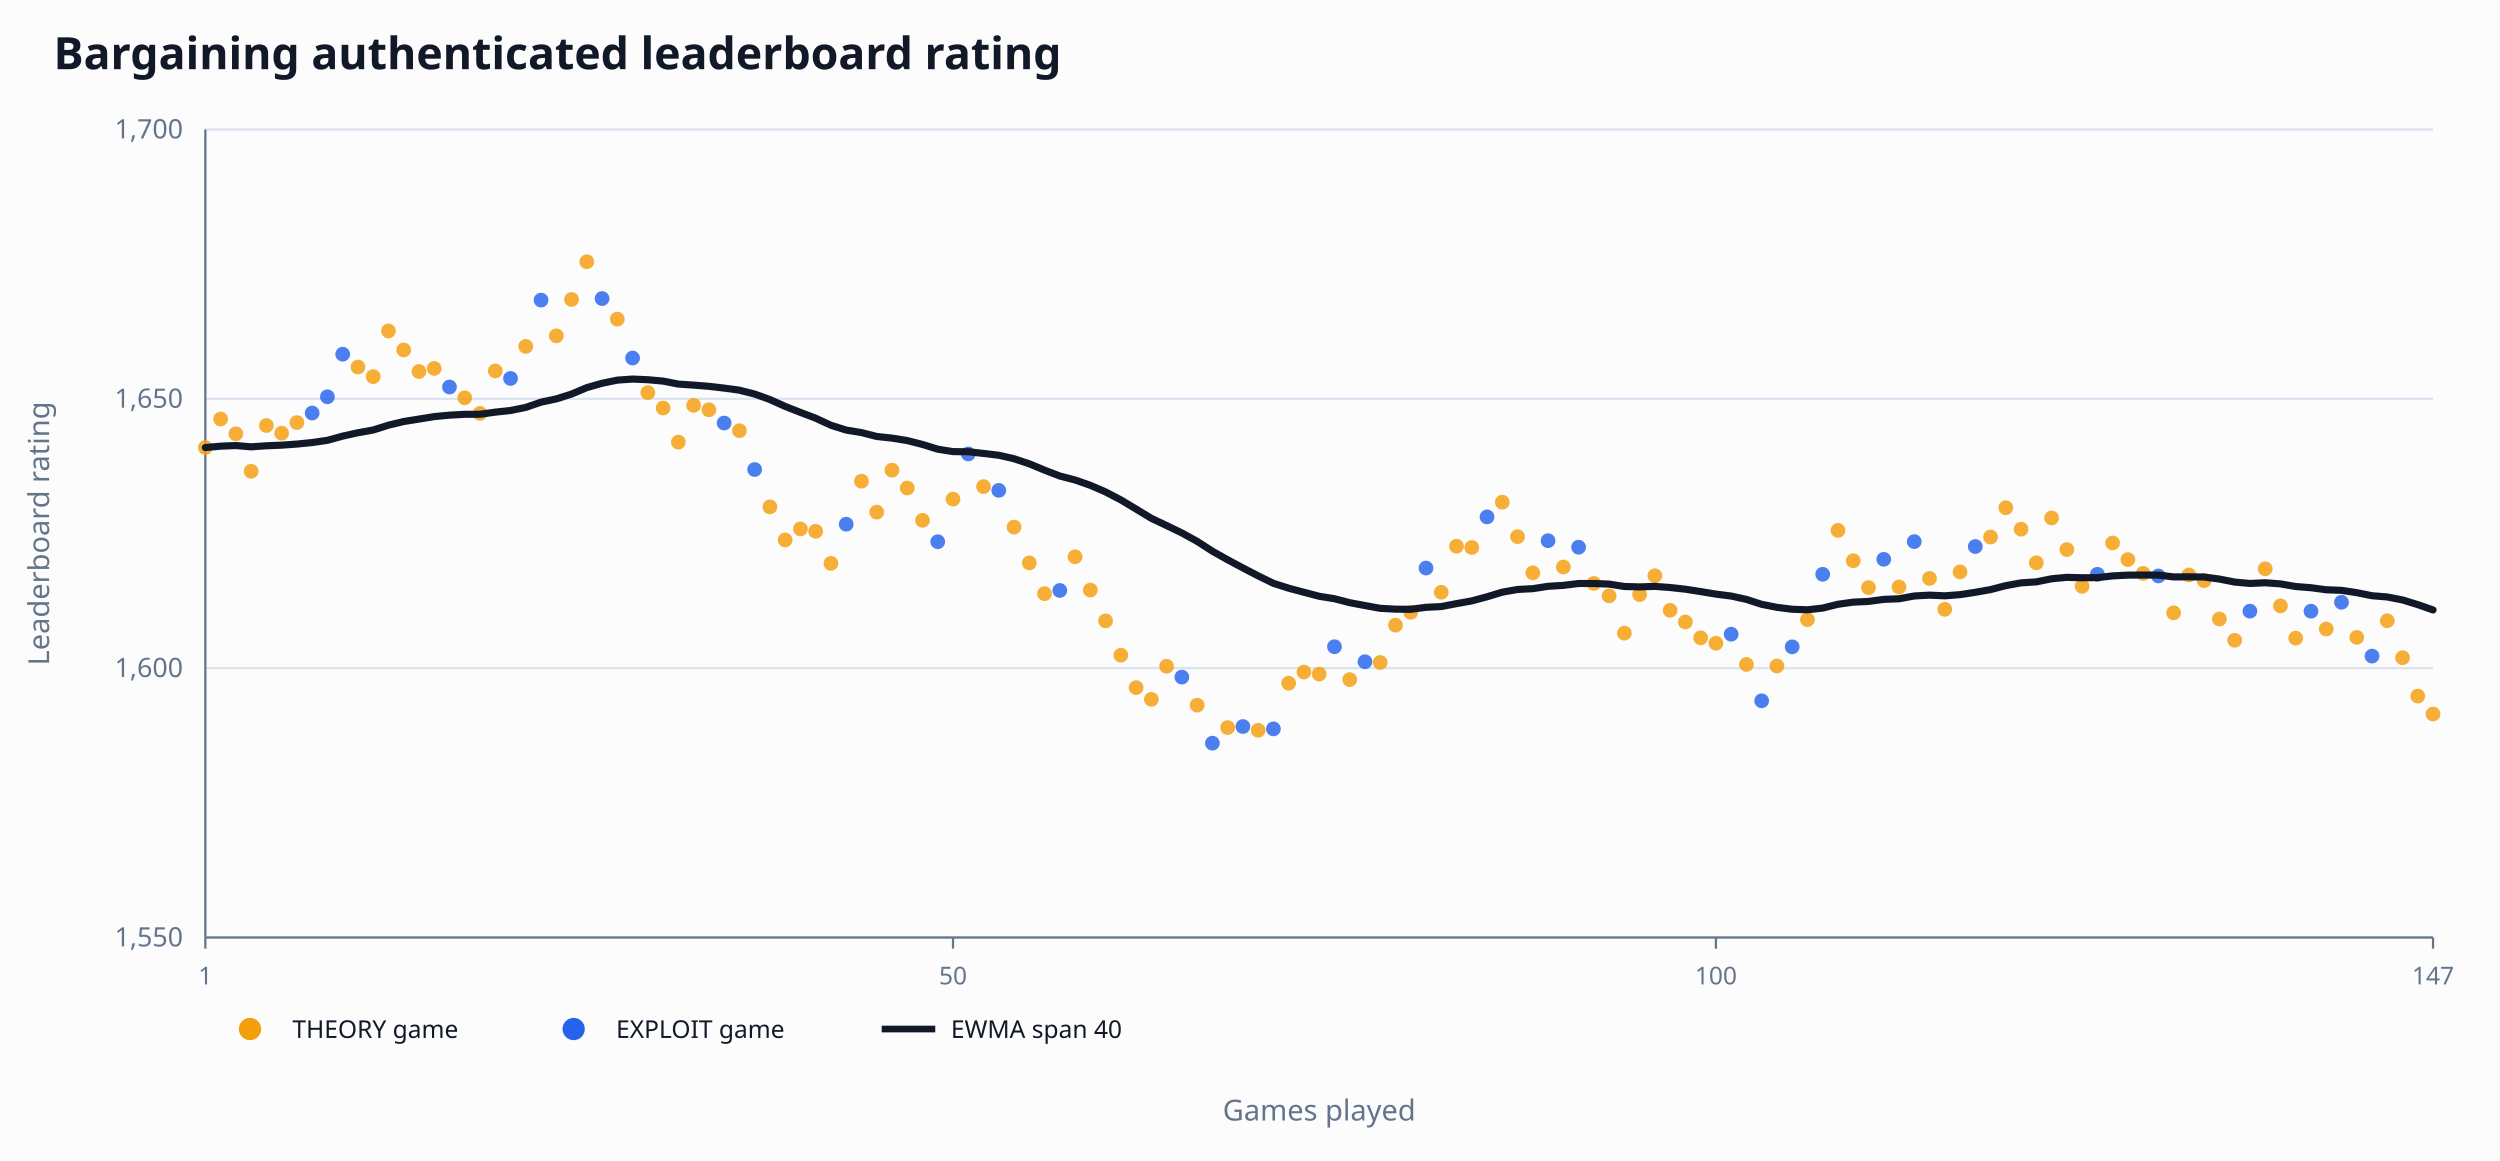
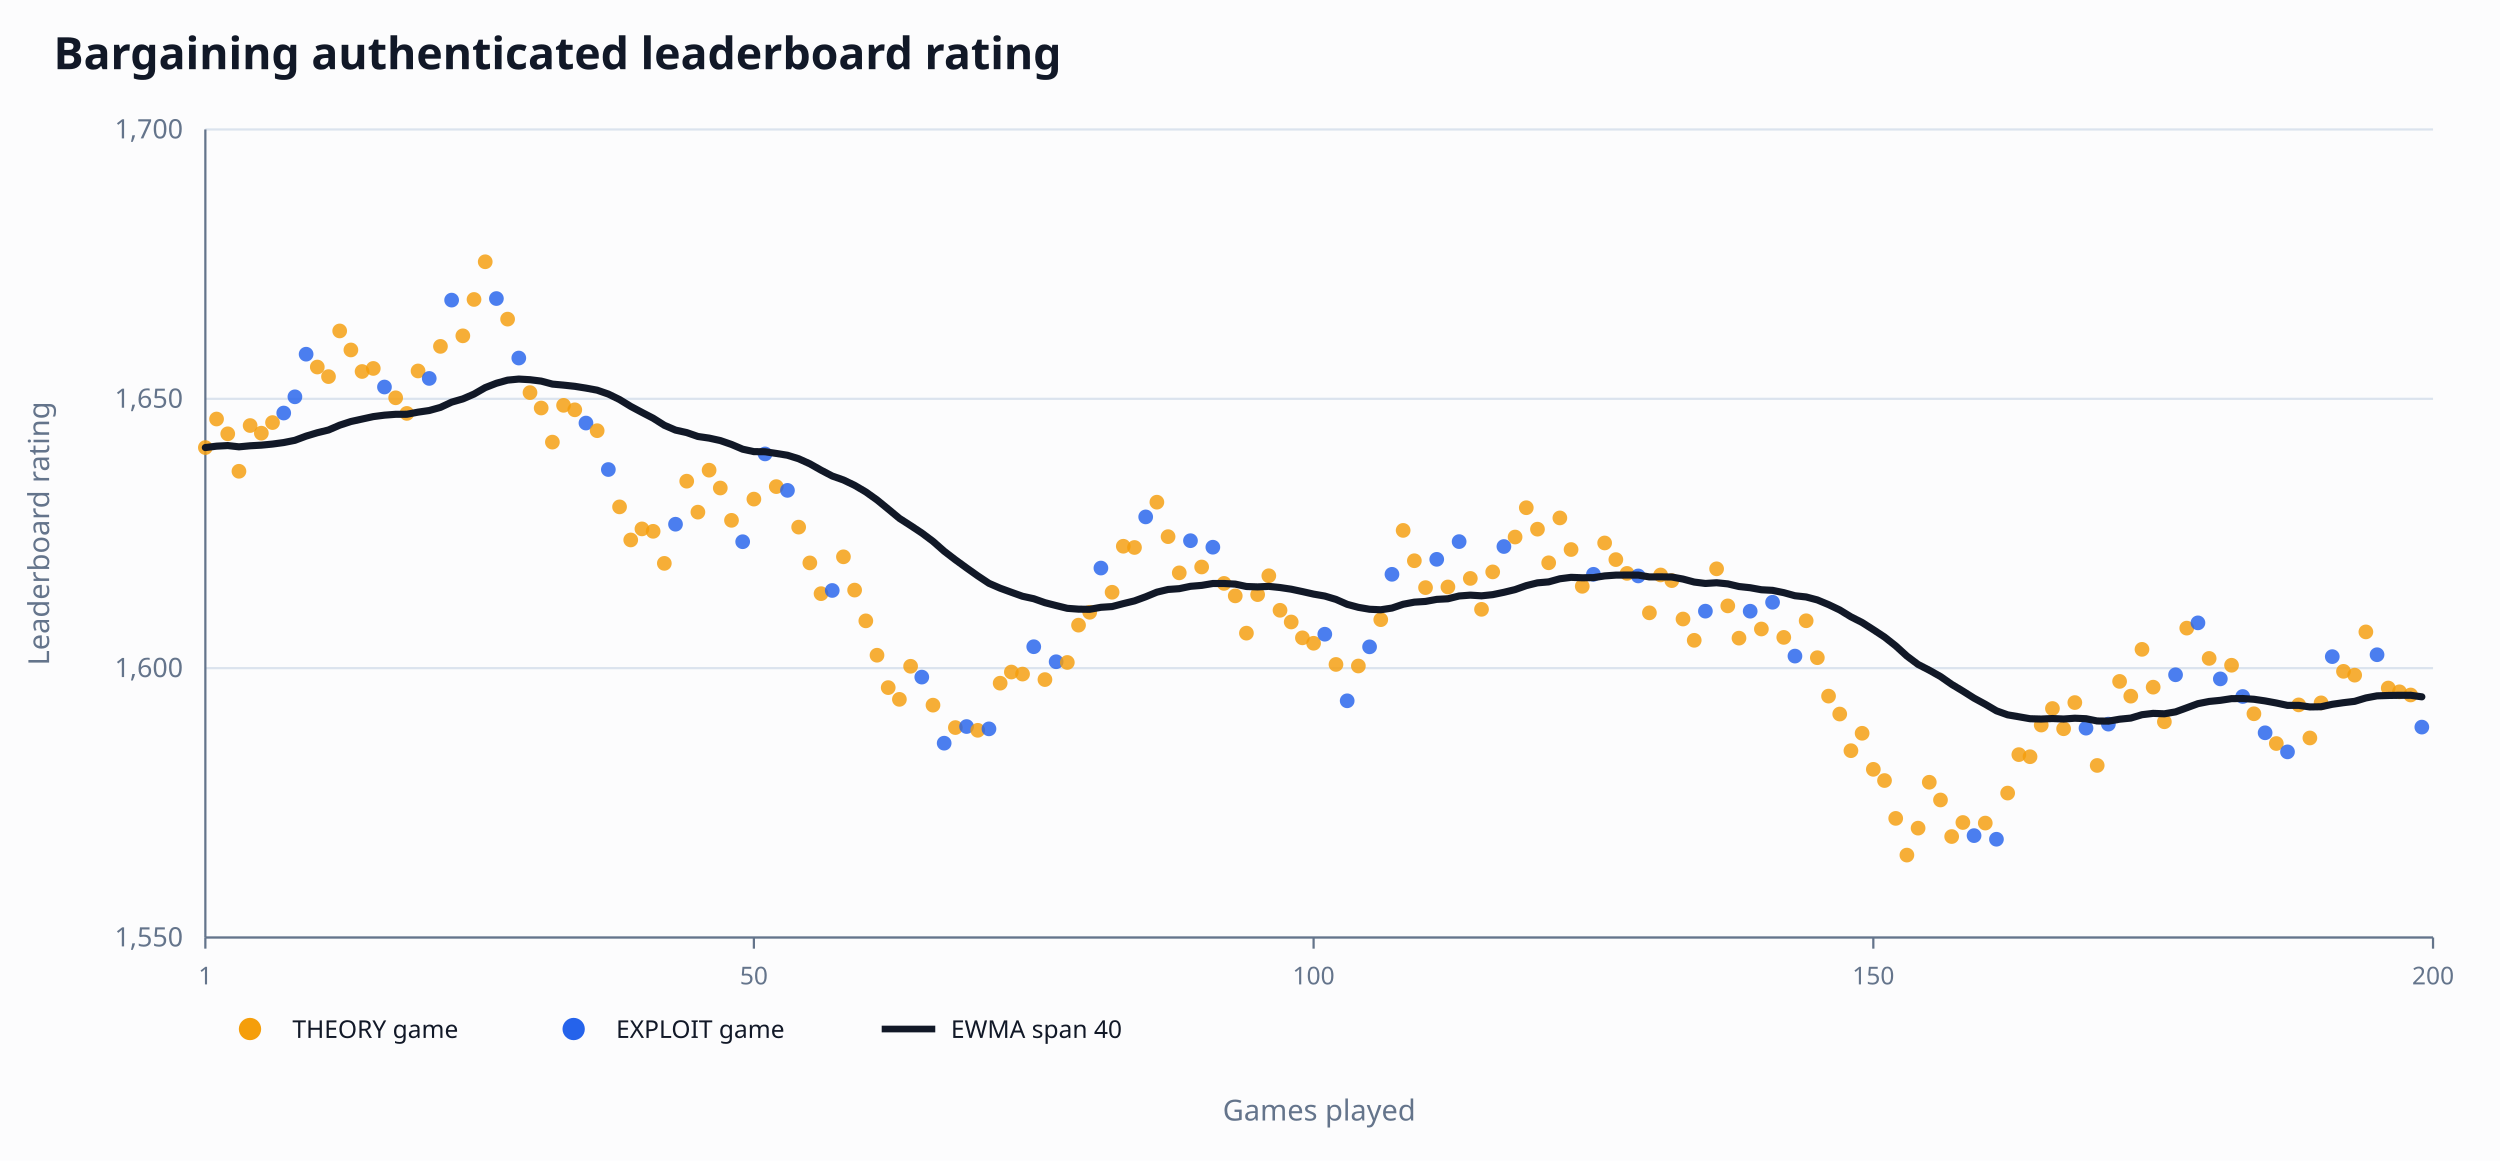
<svg xmlns="http://www.w3.org/2000/svg" width="1120" height="520" viewBox="0 0 1120 520">
  <rect width="100%" height="100%" fill="#fcfcfd" />
  <text x="24" y="31" font-family="system-ui,sans-serif" font-size="20" font-weight="700" fill="#111827">Bargaining authenticated leaderboard rating</text>
  <line x1="92" y1="420.00" x2="1090" y2="420.00" stroke="#dbe3ee" stroke-width="1" />
  <text x="82" y="424.00" text-anchor="end" font-family="system-ui,sans-serif" font-size="12" fill="#64748b">1,550</text>
  <line x1="92" y1="299.33" x2="1090" y2="299.33" stroke="#dbe3ee" stroke-width="1" />
  <text x="82" y="303.33" text-anchor="end" font-family="system-ui,sans-serif" font-size="12" fill="#64748b">1,600</text>
  <line x1="92" y1="178.67" x2="1090" y2="178.67" stroke="#dbe3ee" stroke-width="1" />
  <text x="82" y="182.67" text-anchor="end" font-family="system-ui,sans-serif" font-size="12" fill="#64748b">1,650</text>
  <line x1="92" y1="58.00" x2="1090" y2="58.00" stroke="#dbe3ee" stroke-width="1" />
  <text x="82" y="62.00" text-anchor="end" font-family="system-ui,sans-serif" font-size="12" fill="#64748b">1,700</text>
  <line x1="92.00" y1="420" x2="92.00" y2="425" stroke="#64748b" />
  <text x="92.00" y="441" text-anchor="middle" font-family="system-ui,sans-serif" font-size="11" fill="#64748b">1</text>
-   <line x1="426.95" y1="420" x2="426.95" y2="425" stroke="#64748b" />
-   <text x="426.95" y="441" text-anchor="middle" font-family="system-ui,sans-serif" font-size="11" fill="#64748b">50</text>
-   <line x1="768.73" y1="420" x2="768.73" y2="425" stroke="#64748b" />
-   <text x="768.73" y="441" text-anchor="middle" font-family="system-ui,sans-serif" font-size="11" fill="#64748b">100</text>
+   <line x1="337.74" y1="420" x2="337.74" y2="425" stroke="#64748b" />
+   <text x="337.74" y="441" text-anchor="middle" font-family="system-ui,sans-serif" font-size="11" fill="#64748b">50</text>
+   <line x1="588.49" y1="420" x2="588.49" y2="425" stroke="#64748b" />
+   <text x="588.49" y="441" text-anchor="middle" font-family="system-ui,sans-serif" font-size="11" fill="#64748b">100</text>
+   <line x1="839.25" y1="420" x2="839.25" y2="425" stroke="#64748b" />
+   <text x="839.25" y="441" text-anchor="middle" font-family="system-ui,sans-serif" font-size="11" fill="#64748b">150</text>
  <line x1="1090.00" y1="420" x2="1090.00" y2="425" stroke="#64748b" />
-   <text x="1090.00" y="441" text-anchor="middle" font-family="system-ui,sans-serif" font-size="11" fill="#64748b">147</text>
+   <text x="1090.00" y="441" text-anchor="middle" font-family="system-ui,sans-serif" font-size="11" fill="#64748b">200</text>
  <line x1="92" y1="58" x2="92" y2="420" stroke="#64748b" />
  <line x1="92" y1="420" x2="1090" y2="420" stroke="#64748b" />
  <text x="591.00" y="502" text-anchor="middle" font-family="system-ui,sans-serif" font-size="13" fill="#64748b">Games played</text>
  <text x="22" y="239.00" text-anchor="middle" transform="rotate(-90 22 239.00)" font-family="system-ui,sans-serif" font-size="13" fill="#64748b">Leaderboard rating</text>
  <circle cx="92.00" cy="200.51" r="3.3" fill="#f59e0b" opacity="0.82" />
-   <circle cx="98.84" cy="187.72" r="3.3" fill="#f59e0b" opacity="0.82" />
-   <circle cx="105.67" cy="194.35" r="3.3" fill="#f59e0b" opacity="0.82" />
-   <circle cx="112.51" cy="211.13" r="3.3" fill="#f59e0b" opacity="0.82" />
-   <circle cx="119.34" cy="190.64" r="3.3" fill="#f59e0b" opacity="0.82" />
-   <circle cx="126.18" cy="194.06" r="3.3" fill="#f59e0b" opacity="0.82" />
-   <circle cx="133.01" cy="189.31" r="3.3" fill="#f59e0b" opacity="0.82" />
-   <circle cx="139.85" cy="185.04" r="3.3" fill="#2563eb" opacity="0.82" />
-   <circle cx="146.68" cy="177.77" r="3.3" fill="#2563eb" opacity="0.82" />
-   <circle cx="153.52" cy="158.68" r="3.3" fill="#2563eb" opacity="0.82" />
-   <circle cx="160.36" cy="164.43" r="3.3" fill="#f59e0b" opacity="0.82" />
-   <circle cx="167.19" cy="168.72" r="3.3" fill="#f59e0b" opacity="0.82" />
-   <circle cx="174.03" cy="148.26" r="3.3" fill="#f59e0b" opacity="0.82" />
-   <circle cx="180.86" cy="156.78" r="3.3" fill="#f59e0b" opacity="0.82" />
-   <circle cx="187.70" cy="166.43" r="3.3" fill="#f59e0b" opacity="0.82" />
-   <circle cx="194.53" cy="165.06" r="3.3" fill="#f59e0b" opacity="0.82" />
-   <circle cx="201.37" cy="173.38" r="3.3" fill="#2563eb" opacity="0.82" />
-   <circle cx="208.21" cy="178.21" r="3.3" fill="#f59e0b" opacity="0.82" />
-   <circle cx="215.04" cy="185.21" r="3.3" fill="#f59e0b" opacity="0.82" />
-   <circle cx="221.88" cy="166.19" r="3.3" fill="#f59e0b" opacity="0.82" />
-   <circle cx="228.71" cy="169.54" r="3.3" fill="#2563eb" opacity="0.82" />
-   <circle cx="235.55" cy="155.18" r="3.3" fill="#f59e0b" opacity="0.82" />
-   <circle cx="242.38" cy="134.45" r="3.3" fill="#2563eb" opacity="0.82" />
-   <circle cx="249.22" cy="150.45" r="3.3" fill="#f59e0b" opacity="0.82" />
-   <circle cx="256.05" cy="134.16" r="3.3" fill="#f59e0b" opacity="0.82" />
-   <circle cx="262.89" cy="117.27" r="3.3" fill="#f59e0b" opacity="0.82" />
-   <circle cx="269.73" cy="133.75" r="3.3" fill="#2563eb" opacity="0.82" />
-   <circle cx="276.56" cy="142.97" r="3.3" fill="#f59e0b" opacity="0.82" />
-   <circle cx="283.40" cy="160.40" r="3.3" fill="#2563eb" opacity="0.82" />
-   <circle cx="290.23" cy="175.89" r="3.3" fill="#f59e0b" opacity="0.82" />
-   <circle cx="297.07" cy="182.79" r="3.3" fill="#f59e0b" opacity="0.82" />
-   <circle cx="303.90" cy="198.07" r="3.3" fill="#f59e0b" opacity="0.82" />
-   <circle cx="310.74" cy="181.59" r="3.3" fill="#f59e0b" opacity="0.82" />
-   <circle cx="317.58" cy="183.59" r="3.3" fill="#f59e0b" opacity="0.82" />
-   <circle cx="324.41" cy="189.53" r="3.3" fill="#2563eb" opacity="0.82" />
-   <circle cx="331.25" cy="192.95" r="3.3" fill="#f59e0b" opacity="0.82" />
-   <circle cx="338.08" cy="210.35" r="3.3" fill="#2563eb" opacity="0.82" />
-   <circle cx="344.92" cy="227.08" r="3.3" fill="#f59e0b" opacity="0.82" />
-   <circle cx="351.75" cy="241.90" r="3.3" fill="#f59e0b" opacity="0.82" />
-   <circle cx="358.59" cy="236.95" r="3.3" fill="#f59e0b" opacity="0.82" />
-   <circle cx="365.42" cy="238.03" r="3.3" fill="#f59e0b" opacity="0.82" />
-   <circle cx="372.26" cy="252.39" r="3.3" fill="#f59e0b" opacity="0.82" />
-   <circle cx="379.10" cy="234.85" r="3.3" fill="#2563eb" opacity="0.82" />
-   <circle cx="385.93" cy="215.57" r="3.3" fill="#f59e0b" opacity="0.82" />
-   <circle cx="392.77" cy="229.44" r="3.3" fill="#f59e0b" opacity="0.82" />
-   <circle cx="399.60" cy="210.64" r="3.3" fill="#f59e0b" opacity="0.82" />
-   <circle cx="406.44" cy="218.63" r="3.3" fill="#f59e0b" opacity="0.82" />
-   <circle cx="413.27" cy="233.11" r="3.3" fill="#f59e0b" opacity="0.82" />
-   <circle cx="420.11" cy="242.69" r="3.3" fill="#2563eb" opacity="0.82" />
-   <circle cx="426.95" cy="223.60" r="3.3" fill="#f59e0b" opacity="0.82" />
-   <circle cx="433.78" cy="203.36" r="3.3" fill="#2563eb" opacity="0.82" />
-   <circle cx="440.62" cy="218.00" r="3.3" fill="#f59e0b" opacity="0.82" />
-   <circle cx="447.45" cy="219.69" r="3.3" fill="#2563eb" opacity="0.82" />
-   <circle cx="454.29" cy="236.15" r="3.3" fill="#f59e0b" opacity="0.82" />
-   <circle cx="461.12" cy="252.18" r="3.3" fill="#f59e0b" opacity="0.82" />
-   <circle cx="467.96" cy="265.96" r="3.3" fill="#f59e0b" opacity="0.82" />
-   <circle cx="474.79" cy="264.53" r="3.3" fill="#2563eb" opacity="0.82" />
-   <circle cx="481.63" cy="249.45" r="3.3" fill="#f59e0b" opacity="0.82" />
-   <circle cx="488.47" cy="264.36" r="3.3" fill="#f59e0b" opacity="0.82" />
-   <circle cx="495.30" cy="278.14" r="3.3" fill="#f59e0b" opacity="0.82" />
-   <circle cx="502.14" cy="293.54" r="3.3" fill="#f59e0b" opacity="0.82" />
-   <circle cx="508.97" cy="308.05" r="3.3" fill="#f59e0b" opacity="0.82" />
-   <circle cx="515.81" cy="313.31" r="3.3" fill="#f59e0b" opacity="0.82" />
-   <circle cx="522.64" cy="298.49" r="3.3" fill="#f59e0b" opacity="0.82" />
-   <circle cx="529.48" cy="303.34" r="3.3" fill="#2563eb" opacity="0.82" />
-   <circle cx="536.32" cy="315.91" r="3.3" fill="#f59e0b" opacity="0.82" />
-   <circle cx="543.15" cy="332.95" r="3.3" fill="#2563eb" opacity="0.82" />
-   <circle cx="549.99" cy="325.95" r="3.3" fill="#f59e0b" opacity="0.82" />
-   <circle cx="556.82" cy="325.49" r="3.3" fill="#2563eb" opacity="0.82" />
-   <circle cx="563.66" cy="327.18" r="3.3" fill="#f59e0b" opacity="0.82" />
-   <circle cx="570.49" cy="326.53" r="3.3" fill="#2563eb" opacity="0.82" />
-   <circle cx="577.33" cy="306.07" r="3.3" fill="#f59e0b" opacity="0.82" />
-   <circle cx="584.16" cy="301.07" r="3.3" fill="#f59e0b" opacity="0.82" />
-   <circle cx="591.00" cy="301.99" r="3.3" fill="#f59e0b" opacity="0.82" />
-   <circle cx="597.84" cy="289.73" r="3.3" fill="#2563eb" opacity="0.82" />
-   <circle cx="604.67" cy="304.45" r="3.3" fill="#f59e0b" opacity="0.82" />
-   <circle cx="611.51" cy="296.46" r="3.3" fill="#2563eb" opacity="0.82" />
-   <circle cx="618.34" cy="296.78" r="3.3" fill="#f59e0b" opacity="0.82" />
-   <circle cx="625.18" cy="280.07" r="3.3" fill="#f59e0b" opacity="0.82" />
-   <circle cx="632.01" cy="274.31" r="3.3" fill="#f59e0b" opacity="0.82" />
-   <circle cx="638.85" cy="254.49" r="3.3" fill="#2563eb" opacity="0.82" />
-   <circle cx="645.68" cy="265.33" r="3.3" fill="#f59e0b" opacity="0.82" />
-   <circle cx="652.52" cy="244.72" r="3.3" fill="#f59e0b" opacity="0.82" />
-   <circle cx="659.36" cy="245.27" r="3.3" fill="#f59e0b" opacity="0.82" />
-   <circle cx="666.19" cy="231.57" r="3.3" fill="#2563eb" opacity="0.82" />
-   <circle cx="673.03" cy="224.98" r="3.3" fill="#f59e0b" opacity="0.82" />
-   <circle cx="679.86" cy="240.42" r="3.3" fill="#f59e0b" opacity="0.82" />
-   <circle cx="686.70" cy="256.64" r="3.3" fill="#f59e0b" opacity="0.82" />
-   <circle cx="693.53" cy="242.23" r="3.3" fill="#2563eb" opacity="0.82" />
-   <circle cx="700.37" cy="254.01" r="3.3" fill="#f59e0b" opacity="0.82" />
-   <circle cx="707.21" cy="245.15" r="3.3" fill="#2563eb" opacity="0.82" />
-   <circle cx="714.04" cy="261.37" r="3.3" fill="#f59e0b" opacity="0.82" />
-   <circle cx="720.88" cy="266.95" r="3.3" fill="#f59e0b" opacity="0.82" />
-   <circle cx="727.71" cy="283.65" r="3.3" fill="#f59e0b" opacity="0.82" />
-   <circle cx="734.55" cy="266.39" r="3.3" fill="#f59e0b" opacity="0.82" />
-   <circle cx="741.38" cy="257.94" r="3.3" fill="#f59e0b" opacity="0.82" />
-   <circle cx="748.22" cy="273.41" r="3.3" fill="#f59e0b" opacity="0.82" />
-   <circle cx="755.05" cy="278.65" r="3.3" fill="#f59e0b" opacity="0.82" />
-   <circle cx="761.89" cy="285.75" r="3.3" fill="#f59e0b" opacity="0.82" />
-   <circle cx="768.73" cy="288.18" r="3.3" fill="#f59e0b" opacity="0.82" />
-   <circle cx="775.56" cy="284.13" r="3.3" fill="#2563eb" opacity="0.82" />
-   <circle cx="782.40" cy="297.67" r="3.3" fill="#f59e0b" opacity="0.82" />
-   <circle cx="789.23" cy="313.96" r="3.3" fill="#2563eb" opacity="0.82" />
-   <circle cx="796.07" cy="298.37" r="3.3" fill="#f59e0b" opacity="0.82" />
-   <circle cx="802.90" cy="289.78" r="3.3" fill="#2563eb" opacity="0.82" />
-   <circle cx="809.74" cy="277.61" r="3.3" fill="#f59e0b" opacity="0.82" />
-   <circle cx="816.58" cy="257.29" r="3.3" fill="#2563eb" opacity="0.82" />
-   <circle cx="823.41" cy="237.62" r="3.3" fill="#f59e0b" opacity="0.82" />
-   <circle cx="830.25" cy="251.21" r="3.3" fill="#f59e0b" opacity="0.82" />
-   <circle cx="837.08" cy="263.25" r="3.3" fill="#f59e0b" opacity="0.82" />
-   <circle cx="843.92" cy="250.58" r="3.3" fill="#2563eb" opacity="0.82" />
-   <circle cx="850.75" cy="262.96" r="3.3" fill="#f59e0b" opacity="0.82" />
-   <circle cx="857.59" cy="242.64" r="3.3" fill="#2563eb" opacity="0.82" />
-   <circle cx="864.42" cy="259.13" r="3.3" fill="#f59e0b" opacity="0.82" />
-   <circle cx="871.26" cy="272.98" r="3.3" fill="#f59e0b" opacity="0.82" />
-   <circle cx="878.10" cy="256.21" r="3.3" fill="#f59e0b" opacity="0.82" />
-   <circle cx="884.93" cy="244.84" r="3.3" fill="#2563eb" opacity="0.82" />
-   <circle cx="891.77" cy="240.59" r="3.3" fill="#f59e0b" opacity="0.82" />
-   <circle cx="898.60" cy="227.46" r="3.3" fill="#f59e0b" opacity="0.82" />
-   <circle cx="905.44" cy="237.07" r="3.3" fill="#f59e0b" opacity="0.82" />
-   <circle cx="912.27" cy="252.13" r="3.3" fill="#f59e0b" opacity="0.82" />
-   <circle cx="919.11" cy="232.03" r="3.3" fill="#f59e0b" opacity="0.82" />
-   <circle cx="925.95" cy="246.19" r="3.3" fill="#f59e0b" opacity="0.82" />
-   <circle cx="932.78" cy="262.67" r="3.3" fill="#f59e0b" opacity="0.82" />
-   <circle cx="939.62" cy="257.29" r="3.3" fill="#2563eb" opacity="0.82" />
-   <circle cx="946.45" cy="243.25" r="3.3" fill="#f59e0b" opacity="0.82" />
-   <circle cx="953.29" cy="250.70" r="3.3" fill="#f59e0b" opacity="0.82" />
-   <circle cx="960.12" cy="256.88" r="3.3" fill="#f59e0b" opacity="0.82" />
-   <circle cx="966.96" cy="258.02" r="3.3" fill="#2563eb" opacity="0.82" />
-   <circle cx="973.79" cy="274.55" r="3.3" fill="#f59e0b" opacity="0.82" />
-   <circle cx="980.63" cy="257.58" r="3.3" fill="#f59e0b" opacity="0.82" />
-   <circle cx="987.47" cy="260.12" r="3.3" fill="#f59e0b" opacity="0.82" />
-   <circle cx="994.30" cy="277.32" r="3.3" fill="#f59e0b" opacity="0.82" />
-   <circle cx="1001.14" cy="286.86" r="3.3" fill="#f59e0b" opacity="0.82" />
-   <circle cx="1007.97" cy="273.80" r="3.3" fill="#2563eb" opacity="0.82" />
-   <circle cx="1014.81" cy="254.83" r="3.3" fill="#f59e0b" opacity="0.82" />
-   <circle cx="1021.64" cy="271.44" r="3.3" fill="#f59e0b" opacity="0.82" />
-   <circle cx="1028.48" cy="285.89" r="3.3" fill="#f59e0b" opacity="0.82" />
-   <circle cx="1035.32" cy="273.82" r="3.3" fill="#2563eb" opacity="0.82" />
-   <circle cx="1042.15" cy="281.79" r="3.3" fill="#f59e0b" opacity="0.82" />
-   <circle cx="1048.99" cy="269.82" r="3.3" fill="#2563eb" opacity="0.82" />
-   <circle cx="1055.82" cy="285.55" r="3.3" fill="#f59e0b" opacity="0.82" />
-   <circle cx="1062.66" cy="293.93" r="3.3" fill="#2563eb" opacity="0.82" />
-   <circle cx="1069.49" cy="278.10" r="3.3" fill="#f59e0b" opacity="0.82" />
-   <circle cx="1076.33" cy="294.65" r="3.3" fill="#f59e0b" opacity="0.82" />
-   <circle cx="1083.16" cy="311.86" r="3.3" fill="#f59e0b" opacity="0.82" />
-   <circle cx="1090.00" cy="319.89" r="3.3" fill="#f59e0b" opacity="0.82" />
-   <polyline points="92.00,200.51 98.84,199.88 105.67,199.61 112.51,200.18 119.34,199.71 126.18,199.43 133.01,198.94 139.85,198.26 146.68,197.26 153.52,195.38 160.36,193.87 167.19,192.64 174.03,190.48 180.86,188.84 187.70,187.74 194.53,186.64 201.37,185.99 208.21,185.61 215.04,185.59 221.88,184.64 228.71,183.91 235.55,182.51 242.38,180.16 249.22,178.71 256.05,176.54 262.89,173.65 269.73,171.70 276.56,170.30 283.40,169.82 290.23,170.11 297.07,170.73 303.90,172.07 310.74,172.53 317.58,173.07 324.41,173.87 331.25,174.80 338.08,176.54 344.92,179.00 351.75,182.07 358.59,184.75 365.42,187.35 372.26,190.52 379.10,192.68 385.93,193.80 392.77,195.54 399.60,196.27 406.44,197.37 413.27,199.11 420.11,201.24 426.95,202.33 433.78,202.38 440.62,203.14 447.45,203.95 454.29,205.52 461.12,207.79 467.96,210.63 474.79,213.26 481.63,215.03 488.47,217.43 495.30,220.39 502.14,223.96 508.97,228.06 515.81,232.22 522.64,235.45 529.48,238.77 536.32,242.53 543.15,246.94 549.99,250.79 556.82,254.44 563.66,257.99 570.49,261.33 577.33,263.51 584.16,265.34 591.00,267.13 597.84,268.23 604.67,270.00 611.51,271.29 618.34,272.53 625.18,272.90 632.01,272.97 638.85,272.07 645.68,271.74 652.52,270.42 659.36,269.20 666.19,267.36 673.03,265.29 679.86,264.08 686.70,263.72 693.53,262.67 700.37,262.25 707.21,261.41 714.04,261.41 720.88,261.68 727.71,262.75 734.55,262.93 741.38,262.69 748.22,263.21 755.05,263.96 761.89,265.03 768.73,266.16 775.56,267.03 782.40,268.53 789.23,270.74 796.07,272.09 802.90,272.95 809.74,273.18 816.58,272.41 823.41,270.71 830.25,269.76 837.08,269.44 843.92,268.52 850.75,268.25 857.59,267.00 864.42,266.62 871.26,266.93 878.10,266.40 884.93,265.35 891.77,264.14 898.60,262.36 905.44,261.12 912.27,260.68 919.11,259.29 925.95,258.65 932.78,258.84 939.62,258.77 946.45,258.01 953.29,257.65 960.12,257.62 966.96,257.64 973.79,258.46 980.63,258.42 987.47,258.50 994.30,259.42 1001.14,260.76 1007.97,261.39 1014.81,261.07 1021.64,261.58 1028.48,262.76 1035.32,263.30 1042.15,264.21 1048.99,264.48 1055.82,265.51 1062.66,266.89 1069.49,267.44 1076.33,268.77 1083.16,270.87 1090.00,273.26" fill="none" stroke="#111827" stroke-width="3.2" stroke-linejoin="round" stroke-linecap="round" />
+   <circle cx="97.02" cy="187.72" r="3.3" fill="#f59e0b" opacity="0.82" />
+   <circle cx="102.03" cy="194.35" r="3.3" fill="#f59e0b" opacity="0.82" />
+   <circle cx="107.05" cy="211.13" r="3.3" fill="#f59e0b" opacity="0.82" />
+   <circle cx="112.06" cy="190.64" r="3.3" fill="#f59e0b" opacity="0.82" />
+   <circle cx="117.08" cy="194.06" r="3.3" fill="#f59e0b" opacity="0.82" />
+   <circle cx="122.09" cy="189.31" r="3.3" fill="#f59e0b" opacity="0.82" />
+   <circle cx="127.11" cy="185.04" r="3.3" fill="#2563eb" opacity="0.82" />
+   <circle cx="132.12" cy="177.77" r="3.3" fill="#2563eb" opacity="0.82" />
+   <circle cx="137.14" cy="158.68" r="3.3" fill="#2563eb" opacity="0.82" />
+   <circle cx="142.15" cy="164.43" r="3.3" fill="#f59e0b" opacity="0.82" />
+   <circle cx="147.17" cy="168.72" r="3.3" fill="#f59e0b" opacity="0.82" />
+   <circle cx="152.18" cy="148.26" r="3.3" fill="#f59e0b" opacity="0.82" />
+   <circle cx="157.20" cy="156.78" r="3.3" fill="#f59e0b" opacity="0.82" />
+   <circle cx="162.21" cy="166.43" r="3.3" fill="#f59e0b" opacity="0.82" />
+   <circle cx="167.23" cy="165.06" r="3.3" fill="#f59e0b" opacity="0.82" />
+   <circle cx="172.24" cy="173.38" r="3.3" fill="#2563eb" opacity="0.82" />
+   <circle cx="177.26" cy="178.21" r="3.3" fill="#f59e0b" opacity="0.82" />
+   <circle cx="182.27" cy="185.21" r="3.3" fill="#f59e0b" opacity="0.82" />
+   <circle cx="187.29" cy="166.19" r="3.3" fill="#f59e0b" opacity="0.82" />
+   <circle cx="192.30" cy="169.54" r="3.3" fill="#2563eb" opacity="0.82" />
+   <circle cx="197.32" cy="155.18" r="3.3" fill="#f59e0b" opacity="0.82" />
+   <circle cx="202.33" cy="134.45" r="3.3" fill="#2563eb" opacity="0.82" />
+   <circle cx="207.35" cy="150.45" r="3.3" fill="#f59e0b" opacity="0.82" />
+   <circle cx="212.36" cy="134.16" r="3.3" fill="#f59e0b" opacity="0.82" />
+   <circle cx="217.38" cy="117.27" r="3.3" fill="#f59e0b" opacity="0.82" />
+   <circle cx="222.39" cy="133.75" r="3.3" fill="#2563eb" opacity="0.82" />
+   <circle cx="227.41" cy="142.97" r="3.3" fill="#f59e0b" opacity="0.82" />
+   <circle cx="232.42" cy="160.40" r="3.3" fill="#2563eb" opacity="0.82" />
+   <circle cx="237.44" cy="175.89" r="3.3" fill="#f59e0b" opacity="0.82" />
+   <circle cx="242.45" cy="182.79" r="3.3" fill="#f59e0b" opacity="0.82" />
+   <circle cx="247.47" cy="198.07" r="3.3" fill="#f59e0b" opacity="0.82" />
+   <circle cx="252.48" cy="181.59" r="3.3" fill="#f59e0b" opacity="0.82" />
+   <circle cx="257.50" cy="183.59" r="3.3" fill="#f59e0b" opacity="0.82" />
+   <circle cx="262.51" cy="189.53" r="3.3" fill="#2563eb" opacity="0.82" />
+   <circle cx="267.53" cy="192.95" r="3.3" fill="#f59e0b" opacity="0.82" />
+   <circle cx="272.54" cy="210.35" r="3.3" fill="#2563eb" opacity="0.82" />
+   <circle cx="277.56" cy="227.08" r="3.3" fill="#f59e0b" opacity="0.82" />
+   <circle cx="282.57" cy="241.90" r="3.3" fill="#f59e0b" opacity="0.82" />
+   <circle cx="287.59" cy="236.95" r="3.3" fill="#f59e0b" opacity="0.82" />
+   <circle cx="292.60" cy="238.03" r="3.3" fill="#f59e0b" opacity="0.82" />
+   <circle cx="297.62" cy="252.39" r="3.3" fill="#f59e0b" opacity="0.82" />
+   <circle cx="302.63" cy="234.85" r="3.3" fill="#2563eb" opacity="0.82" />
+   <circle cx="307.65" cy="215.57" r="3.3" fill="#f59e0b" opacity="0.82" />
+   <circle cx="312.66" cy="229.44" r="3.3" fill="#f59e0b" opacity="0.82" />
+   <circle cx="317.68" cy="210.64" r="3.3" fill="#f59e0b" opacity="0.82" />
+   <circle cx="322.69" cy="218.63" r="3.3" fill="#f59e0b" opacity="0.82" />
+   <circle cx="327.71" cy="233.11" r="3.3" fill="#f59e0b" opacity="0.82" />
+   <circle cx="332.72" cy="242.69" r="3.3" fill="#2563eb" opacity="0.82" />
+   <circle cx="337.74" cy="223.60" r="3.3" fill="#f59e0b" opacity="0.82" />
+   <circle cx="342.75" cy="203.36" r="3.3" fill="#2563eb" opacity="0.82" />
+   <circle cx="347.77" cy="218.00" r="3.3" fill="#f59e0b" opacity="0.82" />
+   <circle cx="352.78" cy="219.69" r="3.3" fill="#2563eb" opacity="0.82" />
+   <circle cx="357.80" cy="236.15" r="3.3" fill="#f59e0b" opacity="0.82" />
+   <circle cx="362.81" cy="252.18" r="3.3" fill="#f59e0b" opacity="0.82" />
+   <circle cx="367.83" cy="265.96" r="3.3" fill="#f59e0b" opacity="0.82" />
+   <circle cx="372.84" cy="264.53" r="3.3" fill="#2563eb" opacity="0.82" />
+   <circle cx="377.86" cy="249.45" r="3.3" fill="#f59e0b" opacity="0.82" />
+   <circle cx="382.87" cy="264.36" r="3.3" fill="#f59e0b" opacity="0.82" />
+   <circle cx="387.89" cy="278.14" r="3.3" fill="#f59e0b" opacity="0.82" />
+   <circle cx="392.90" cy="293.54" r="3.3" fill="#f59e0b" opacity="0.82" />
+   <circle cx="397.92" cy="308.05" r="3.3" fill="#f59e0b" opacity="0.82" />
+   <circle cx="402.93" cy="313.31" r="3.3" fill="#f59e0b" opacity="0.82" />
+   <circle cx="407.95" cy="298.49" r="3.3" fill="#f59e0b" opacity="0.82" />
+   <circle cx="412.96" cy="303.34" r="3.3" fill="#2563eb" opacity="0.82" />
+   <circle cx="417.98" cy="315.91" r="3.3" fill="#f59e0b" opacity="0.82" />
+   <circle cx="422.99" cy="332.95" r="3.3" fill="#2563eb" opacity="0.82" />
+   <circle cx="428.01" cy="325.95" r="3.3" fill="#f59e0b" opacity="0.82" />
+   <circle cx="433.03" cy="325.49" r="3.3" fill="#2563eb" opacity="0.82" />
+   <circle cx="438.04" cy="327.18" r="3.3" fill="#f59e0b" opacity="0.82" />
+   <circle cx="443.06" cy="326.53" r="3.3" fill="#2563eb" opacity="0.82" />
+   <circle cx="448.07" cy="306.07" r="3.3" fill="#f59e0b" opacity="0.82" />
+   <circle cx="453.09" cy="301.07" r="3.3" fill="#f59e0b" opacity="0.82" />
+   <circle cx="458.10" cy="301.99" r="3.3" fill="#f59e0b" opacity="0.82" />
+   <circle cx="463.12" cy="289.73" r="3.3" fill="#2563eb" opacity="0.82" />
+   <circle cx="468.13" cy="304.45" r="3.3" fill="#f59e0b" opacity="0.82" />
+   <circle cx="473.15" cy="296.46" r="3.3" fill="#2563eb" opacity="0.82" />
+   <circle cx="478.16" cy="296.78" r="3.3" fill="#f59e0b" opacity="0.82" />
+   <circle cx="483.18" cy="280.07" r="3.3" fill="#f59e0b" opacity="0.82" />
+   <circle cx="488.19" cy="274.31" r="3.3" fill="#f59e0b" opacity="0.82" />
+   <circle cx="493.21" cy="254.49" r="3.3" fill="#2563eb" opacity="0.82" />
+   <circle cx="498.22" cy="265.33" r="3.3" fill="#f59e0b" opacity="0.82" />
+   <circle cx="503.24" cy="244.72" r="3.3" fill="#f59e0b" opacity="0.82" />
+   <circle cx="508.25" cy="245.27" r="3.3" fill="#f59e0b" opacity="0.82" />
+   <circle cx="513.27" cy="231.57" r="3.3" fill="#2563eb" opacity="0.82" />
+   <circle cx="518.28" cy="224.98" r="3.3" fill="#f59e0b" opacity="0.82" />
+   <circle cx="523.30" cy="240.42" r="3.3" fill="#f59e0b" opacity="0.82" />
+   <circle cx="528.31" cy="256.64" r="3.3" fill="#f59e0b" opacity="0.82" />
+   <circle cx="533.33" cy="242.23" r="3.3" fill="#2563eb" opacity="0.82" />
+   <circle cx="538.34" cy="254.01" r="3.3" fill="#f59e0b" opacity="0.82" />
+   <circle cx="543.36" cy="245.15" r="3.3" fill="#2563eb" opacity="0.82" />
+   <circle cx="548.37" cy="261.37" r="3.3" fill="#f59e0b" opacity="0.82" />
+   <circle cx="553.39" cy="266.95" r="3.3" fill="#f59e0b" opacity="0.82" />
+   <circle cx="558.40" cy="283.65" r="3.3" fill="#f59e0b" opacity="0.82" />
+   <circle cx="563.42" cy="266.39" r="3.3" fill="#f59e0b" opacity="0.82" />
+   <circle cx="568.43" cy="257.94" r="3.3" fill="#f59e0b" opacity="0.82" />
+   <circle cx="573.45" cy="273.41" r="3.3" fill="#f59e0b" opacity="0.82" />
+   <circle cx="578.46" cy="278.65" r="3.3" fill="#f59e0b" opacity="0.82" />
+   <circle cx="583.48" cy="285.75" r="3.3" fill="#f59e0b" opacity="0.82" />
+   <circle cx="588.49" cy="288.18" r="3.3" fill="#f59e0b" opacity="0.82" />
+   <circle cx="593.51" cy="284.13" r="3.3" fill="#2563eb" opacity="0.82" />
+   <circle cx="598.52" cy="297.67" r="3.3" fill="#f59e0b" opacity="0.82" />
+   <circle cx="603.54" cy="313.96" r="3.3" fill="#2563eb" opacity="0.82" />
+   <circle cx="608.55" cy="298.37" r="3.3" fill="#f59e0b" opacity="0.82" />
+   <circle cx="613.57" cy="289.78" r="3.3" fill="#2563eb" opacity="0.82" />
+   <circle cx="618.58" cy="277.61" r="3.3" fill="#f59e0b" opacity="0.82" />
+   <circle cx="623.60" cy="257.29" r="3.3" fill="#2563eb" opacity="0.82" />
+   <circle cx="628.61" cy="237.62" r="3.3" fill="#f59e0b" opacity="0.82" />
+   <circle cx="633.63" cy="251.21" r="3.3" fill="#f59e0b" opacity="0.82" />
+   <circle cx="638.64" cy="263.25" r="3.3" fill="#f59e0b" opacity="0.82" />
+   <circle cx="643.66" cy="250.58" r="3.3" fill="#2563eb" opacity="0.82" />
+   <circle cx="648.67" cy="262.96" r="3.3" fill="#f59e0b" opacity="0.82" />
+   <circle cx="653.69" cy="242.64" r="3.3" fill="#2563eb" opacity="0.82" />
+   <circle cx="658.70" cy="259.13" r="3.3" fill="#f59e0b" opacity="0.82" />
+   <circle cx="663.72" cy="272.98" r="3.3" fill="#f59e0b" opacity="0.82" />
+   <circle cx="668.73" cy="256.21" r="3.3" fill="#f59e0b" opacity="0.82" />
+   <circle cx="673.75" cy="244.84" r="3.3" fill="#2563eb" opacity="0.82" />
+   <circle cx="678.76" cy="240.59" r="3.3" fill="#f59e0b" opacity="0.82" />
+   <circle cx="683.78" cy="227.46" r="3.3" fill="#f59e0b" opacity="0.82" />
+   <circle cx="688.79" cy="237.07" r="3.3" fill="#f59e0b" opacity="0.82" />
+   <circle cx="693.81" cy="252.13" r="3.3" fill="#f59e0b" opacity="0.82" />
+   <circle cx="698.82" cy="232.03" r="3.3" fill="#f59e0b" opacity="0.82" />
+   <circle cx="703.84" cy="246.19" r="3.3" fill="#f59e0b" opacity="0.82" />
+   <circle cx="708.85" cy="262.67" r="3.3" fill="#f59e0b" opacity="0.82" />
+   <circle cx="713.87" cy="257.29" r="3.3" fill="#2563eb" opacity="0.82" />
+   <circle cx="718.88" cy="243.25" r="3.3" fill="#f59e0b" opacity="0.82" />
+   <circle cx="723.90" cy="250.70" r="3.3" fill="#f59e0b" opacity="0.82" />
+   <circle cx="728.91" cy="256.88" r="3.3" fill="#f59e0b" opacity="0.82" />
+   <circle cx="733.93" cy="258.02" r="3.3" fill="#2563eb" opacity="0.82" />
+   <circle cx="738.94" cy="274.55" r="3.3" fill="#f59e0b" opacity="0.82" />
+   <circle cx="743.96" cy="257.58" r="3.3" fill="#f59e0b" opacity="0.82" />
+   <circle cx="748.97" cy="260.12" r="3.3" fill="#f59e0b" opacity="0.82" />
+   <circle cx="753.99" cy="277.32" r="3.3" fill="#f59e0b" opacity="0.82" />
+   <circle cx="759.01" cy="286.86" r="3.3" fill="#f59e0b" opacity="0.82" />
+   <circle cx="764.02" cy="273.80" r="3.3" fill="#2563eb" opacity="0.82" />
+   <circle cx="769.04" cy="254.83" r="3.3" fill="#f59e0b" opacity="0.82" />
+   <circle cx="774.05" cy="271.44" r="3.3" fill="#f59e0b" opacity="0.82" />
+   <circle cx="779.07" cy="285.89" r="3.3" fill="#f59e0b" opacity="0.82" />
+   <circle cx="784.08" cy="273.82" r="3.3" fill="#2563eb" opacity="0.82" />
+   <circle cx="789.10" cy="281.79" r="3.3" fill="#f59e0b" opacity="0.82" />
+   <circle cx="794.11" cy="269.82" r="3.3" fill="#2563eb" opacity="0.82" />
+   <circle cx="799.13" cy="285.55" r="3.3" fill="#f59e0b" opacity="0.82" />
+   <circle cx="804.14" cy="293.93" r="3.3" fill="#2563eb" opacity="0.82" />
+   <circle cx="809.16" cy="278.10" r="3.3" fill="#f59e0b" opacity="0.82" />
+   <circle cx="814.17" cy="294.65" r="3.3" fill="#f59e0b" opacity="0.82" />
+   <circle cx="819.19" cy="311.86" r="3.3" fill="#f59e0b" opacity="0.82" />
+   <circle cx="824.20" cy="319.89" r="3.3" fill="#f59e0b" opacity="0.82" />
+   <circle cx="829.22" cy="336.31" r="3.3" fill="#f59e0b" opacity="0.82" />
+   <circle cx="834.23" cy="328.51" r="3.3" fill="#f59e0b" opacity="0.82" />
+   <circle cx="839.25" cy="344.66" r="3.3" fill="#f59e0b" opacity="0.82" />
+   <circle cx="844.26" cy="349.68" r="3.3" fill="#f59e0b" opacity="0.82" />
+   <circle cx="849.28" cy="366.64" r="3.3" fill="#f59e0b" opacity="0.82" />
+   <circle cx="854.29" cy="383.08" r="3.3" fill="#f59e0b" opacity="0.82" />
+   <circle cx="859.31" cy="371.01" r="3.3" fill="#f59e0b" opacity="0.82" />
+   <circle cx="864.32" cy="350.45" r="3.3" fill="#f59e0b" opacity="0.82" />
+   <circle cx="869.34" cy="358.39" r="3.3" fill="#f59e0b" opacity="0.82" />
+   <circle cx="874.35" cy="374.77" r="3.3" fill="#f59e0b" opacity="0.82" />
+   <circle cx="879.37" cy="368.48" r="3.3" fill="#f59e0b" opacity="0.82" />
+   <circle cx="884.38" cy="374.36" r="3.3" fill="#2563eb" opacity="0.82" />
+   <circle cx="889.40" cy="368.74" r="3.3" fill="#f59e0b" opacity="0.82" />
+   <circle cx="894.41" cy="375.98" r="3.3" fill="#2563eb" opacity="0.82" />
+   <circle cx="899.43" cy="355.30" r="3.3" fill="#f59e0b" opacity="0.82" />
+   <circle cx="904.44" cy="338.07" r="3.3" fill="#f59e0b" opacity="0.82" />
+   <circle cx="909.46" cy="339.01" r="3.3" fill="#f59e0b" opacity="0.82" />
+   <circle cx="914.47" cy="324.82" r="3.3" fill="#f59e0b" opacity="0.82" />
+   <circle cx="919.49" cy="317.41" r="3.3" fill="#f59e0b" opacity="0.82" />
+   <circle cx="924.50" cy="326.48" r="3.3" fill="#f59e0b" opacity="0.82" />
+   <circle cx="929.52" cy="314.75" r="3.3" fill="#f59e0b" opacity="0.82" />
+   <circle cx="934.53" cy="326.22" r="3.3" fill="#2563eb" opacity="0.82" />
+   <circle cx="939.55" cy="342.92" r="3.3" fill="#f59e0b" opacity="0.82" />
+   <circle cx="944.56" cy="324.41" r="3.3" fill="#2563eb" opacity="0.82" />
+   <circle cx="949.58" cy="305.27" r="3.3" fill="#f59e0b" opacity="0.82" />
+   <circle cx="954.59" cy="311.88" r="3.3" fill="#f59e0b" opacity="0.82" />
+   <circle cx="959.61" cy="290.91" r="3.3" fill="#f59e0b" opacity="0.82" />
+   <circle cx="964.62" cy="307.85" r="3.3" fill="#f59e0b" opacity="0.82" />
+   <circle cx="969.64" cy="323.35" r="3.3" fill="#f59e0b" opacity="0.82" />
+   <circle cx="974.65" cy="302.30" r="3.3" fill="#2563eb" opacity="0.82" />
+   <circle cx="979.67" cy="281.40" r="3.3" fill="#f59e0b" opacity="0.82" />
+   <circle cx="984.68" cy="279.04" r="3.3" fill="#2563eb" opacity="0.82" />
+   <circle cx="989.70" cy="294.97" r="3.3" fill="#f59e0b" opacity="0.82" />
+   <circle cx="994.71" cy="304.14" r="3.3" fill="#2563eb" opacity="0.82" />
+   <circle cx="999.73" cy="298.03" r="3.3" fill="#f59e0b" opacity="0.82" />
+   <circle cx="1004.74" cy="312.03" r="3.3" fill="#2563eb" opacity="0.82" />
+   <circle cx="1009.76" cy="319.77" r="3.3" fill="#f59e0b" opacity="0.82" />
+   <circle cx="1014.77" cy="328.29" r="3.3" fill="#2563eb" opacity="0.82" />
+   <circle cx="1019.79" cy="333.10" r="3.3" fill="#f59e0b" opacity="0.82" />
+   <circle cx="1024.80" cy="336.84" r="3.3" fill="#2563eb" opacity="0.82" />
+   <circle cx="1029.82" cy="315.79" r="3.3" fill="#f59e0b" opacity="0.82" />
+   <circle cx="1034.83" cy="330.61" r="3.3" fill="#f59e0b" opacity="0.82" />
+   <circle cx="1039.85" cy="314.88" r="3.3" fill="#f59e0b" opacity="0.82" />
+   <circle cx="1044.86" cy="294.17" r="3.3" fill="#2563eb" opacity="0.82" />
+   <circle cx="1049.88" cy="300.76" r="3.3" fill="#f59e0b" opacity="0.82" />
+   <circle cx="1054.89" cy="302.47" r="3.3" fill="#f59e0b" opacity="0.82" />
+   <circle cx="1059.91" cy="283.09" r="3.3" fill="#f59e0b" opacity="0.82" />
+   <circle cx="1064.92" cy="293.32" r="3.3" fill="#2563eb" opacity="0.82" />
+   <circle cx="1069.94" cy="308.24" r="3.3" fill="#f59e0b" opacity="0.82" />
+   <circle cx="1074.95" cy="309.93" r="3.3" fill="#f59e0b" opacity="0.82" />
+   <circle cx="1079.97" cy="311.35" r="3.3" fill="#f59e0b" opacity="0.82" />
+   <circle cx="1084.98" cy="325.74" r="3.3" fill="#2563eb" opacity="0.82" />
+   <polyline points="92.00,200.51 97.02,199.88 102.03,199.61 107.05,200.18 112.06,199.71 117.08,199.43 122.09,198.94 127.11,198.26 132.12,197.26 137.14,195.38 142.15,193.87 147.17,192.64 152.18,190.48 157.20,188.84 162.21,187.74 167.23,186.64 172.24,185.99 177.26,185.61 182.27,185.59 187.29,184.64 192.30,183.91 197.32,182.51 202.33,180.16 207.35,178.71 212.36,176.54 217.38,173.65 222.39,171.70 227.41,170.30 232.42,169.82 237.44,170.11 242.45,170.73 247.47,172.07 252.48,172.53 257.50,173.07 262.51,173.87 267.53,174.80 272.54,176.54 277.56,179.00 282.57,182.07 287.59,184.75 292.60,187.35 297.62,190.52 302.63,192.68 307.65,193.80 312.66,195.54 317.68,196.27 322.69,197.37 327.71,199.11 332.72,201.24 337.74,202.33 342.75,202.38 347.77,203.14 352.78,203.95 357.80,205.52 362.81,207.79 367.83,210.63 372.84,213.26 377.86,215.03 382.87,217.43 387.89,220.39 392.90,223.96 397.92,228.06 402.93,232.22 407.95,235.45 412.96,238.77 417.98,242.53 422.99,246.94 428.01,250.79 433.03,254.44 438.04,257.99 443.06,261.33 448.07,263.51 453.09,265.34 458.10,267.13 463.12,268.23 468.13,270.00 473.15,271.29 478.16,272.53 483.18,272.90 488.19,272.97 493.21,272.07 498.22,271.74 503.24,270.42 508.25,269.20 513.27,267.36 518.28,265.29 523.30,264.08 528.31,263.72 533.33,262.67 538.34,262.25 543.36,261.41 548.37,261.41 553.39,261.68 558.40,262.75 563.42,262.93 568.43,262.69 573.45,263.21 578.46,263.96 583.48,265.03 588.49,266.16 593.51,267.03 598.52,268.53 603.54,270.74 608.55,272.09 613.57,272.95 618.58,273.18 623.60,272.41 628.61,270.71 633.63,269.76 638.64,269.44 643.66,268.52 648.67,268.25 653.69,267.00 658.70,266.62 663.72,266.93 668.73,266.40 673.75,265.35 678.76,264.14 683.78,262.36 688.79,261.12 693.81,260.68 698.82,259.29 703.84,258.65 708.85,258.84 713.87,258.77 718.88,258.01 723.90,257.65 728.91,257.62 733.93,257.64 738.94,258.46 743.96,258.42 748.97,258.50 753.99,259.42 759.01,260.76 764.02,261.39 769.04,261.07 774.05,261.58 779.07,262.76 784.08,263.30 789.10,264.21 794.11,264.48 799.13,265.51 804.14,266.89 809.16,267.44 814.17,268.77 819.19,270.87 824.20,273.26 829.22,276.34 834.23,278.88 839.25,282.09 844.26,285.39 849.28,289.35 854.29,293.92 859.31,297.68 864.32,300.26 869.34,303.09 874.35,306.59 879.37,309.61 884.38,312.77 889.40,315.50 894.41,318.45 899.43,320.25 904.44,321.11 909.46,321.99 914.47,322.13 919.49,321.90 924.50,322.12 929.52,321.76 934.53,321.98 939.55,323.00 944.56,323.07 949.58,322.20 954.59,321.70 959.61,320.19 964.62,319.59 969.64,319.78 974.65,318.92 979.67,317.09 984.68,315.24 989.70,314.25 994.71,313.75 999.73,312.99 1004.74,312.94 1009.76,313.27 1014.77,314.01 1019.79,314.94 1024.80,316.01 1029.82,316.00 1034.83,316.71 1039.85,316.62 1044.86,315.52 1049.88,314.80 1054.89,314.20 1059.91,312.68 1064.92,311.74 1069.94,311.57 1074.95,311.49 1079.97,311.48 1084.98,312.18" fill="none" stroke="#111827" stroke-width="3.2" stroke-linejoin="round" stroke-linecap="round" />
  <circle cx="112" cy="461" r="5" fill="#f59e0b" />
  <text x="131" y="465" font-family="system-ui,sans-serif" font-size="11" fill="#111827">THEORY game</text>
  <circle cx="257" cy="461" r="5" fill="#2563eb" />
  <text x="276" y="465" font-family="system-ui,sans-serif" font-size="11" fill="#111827">EXPLOIT game</text>
  <line x1="395" y1="461" x2="419" y2="461" stroke="#111827" stroke-width="3" />
  <text x="426" y="465" font-family="system-ui,sans-serif" font-size="11" fill="#111827">EWMA span 40</text>
</svg>
